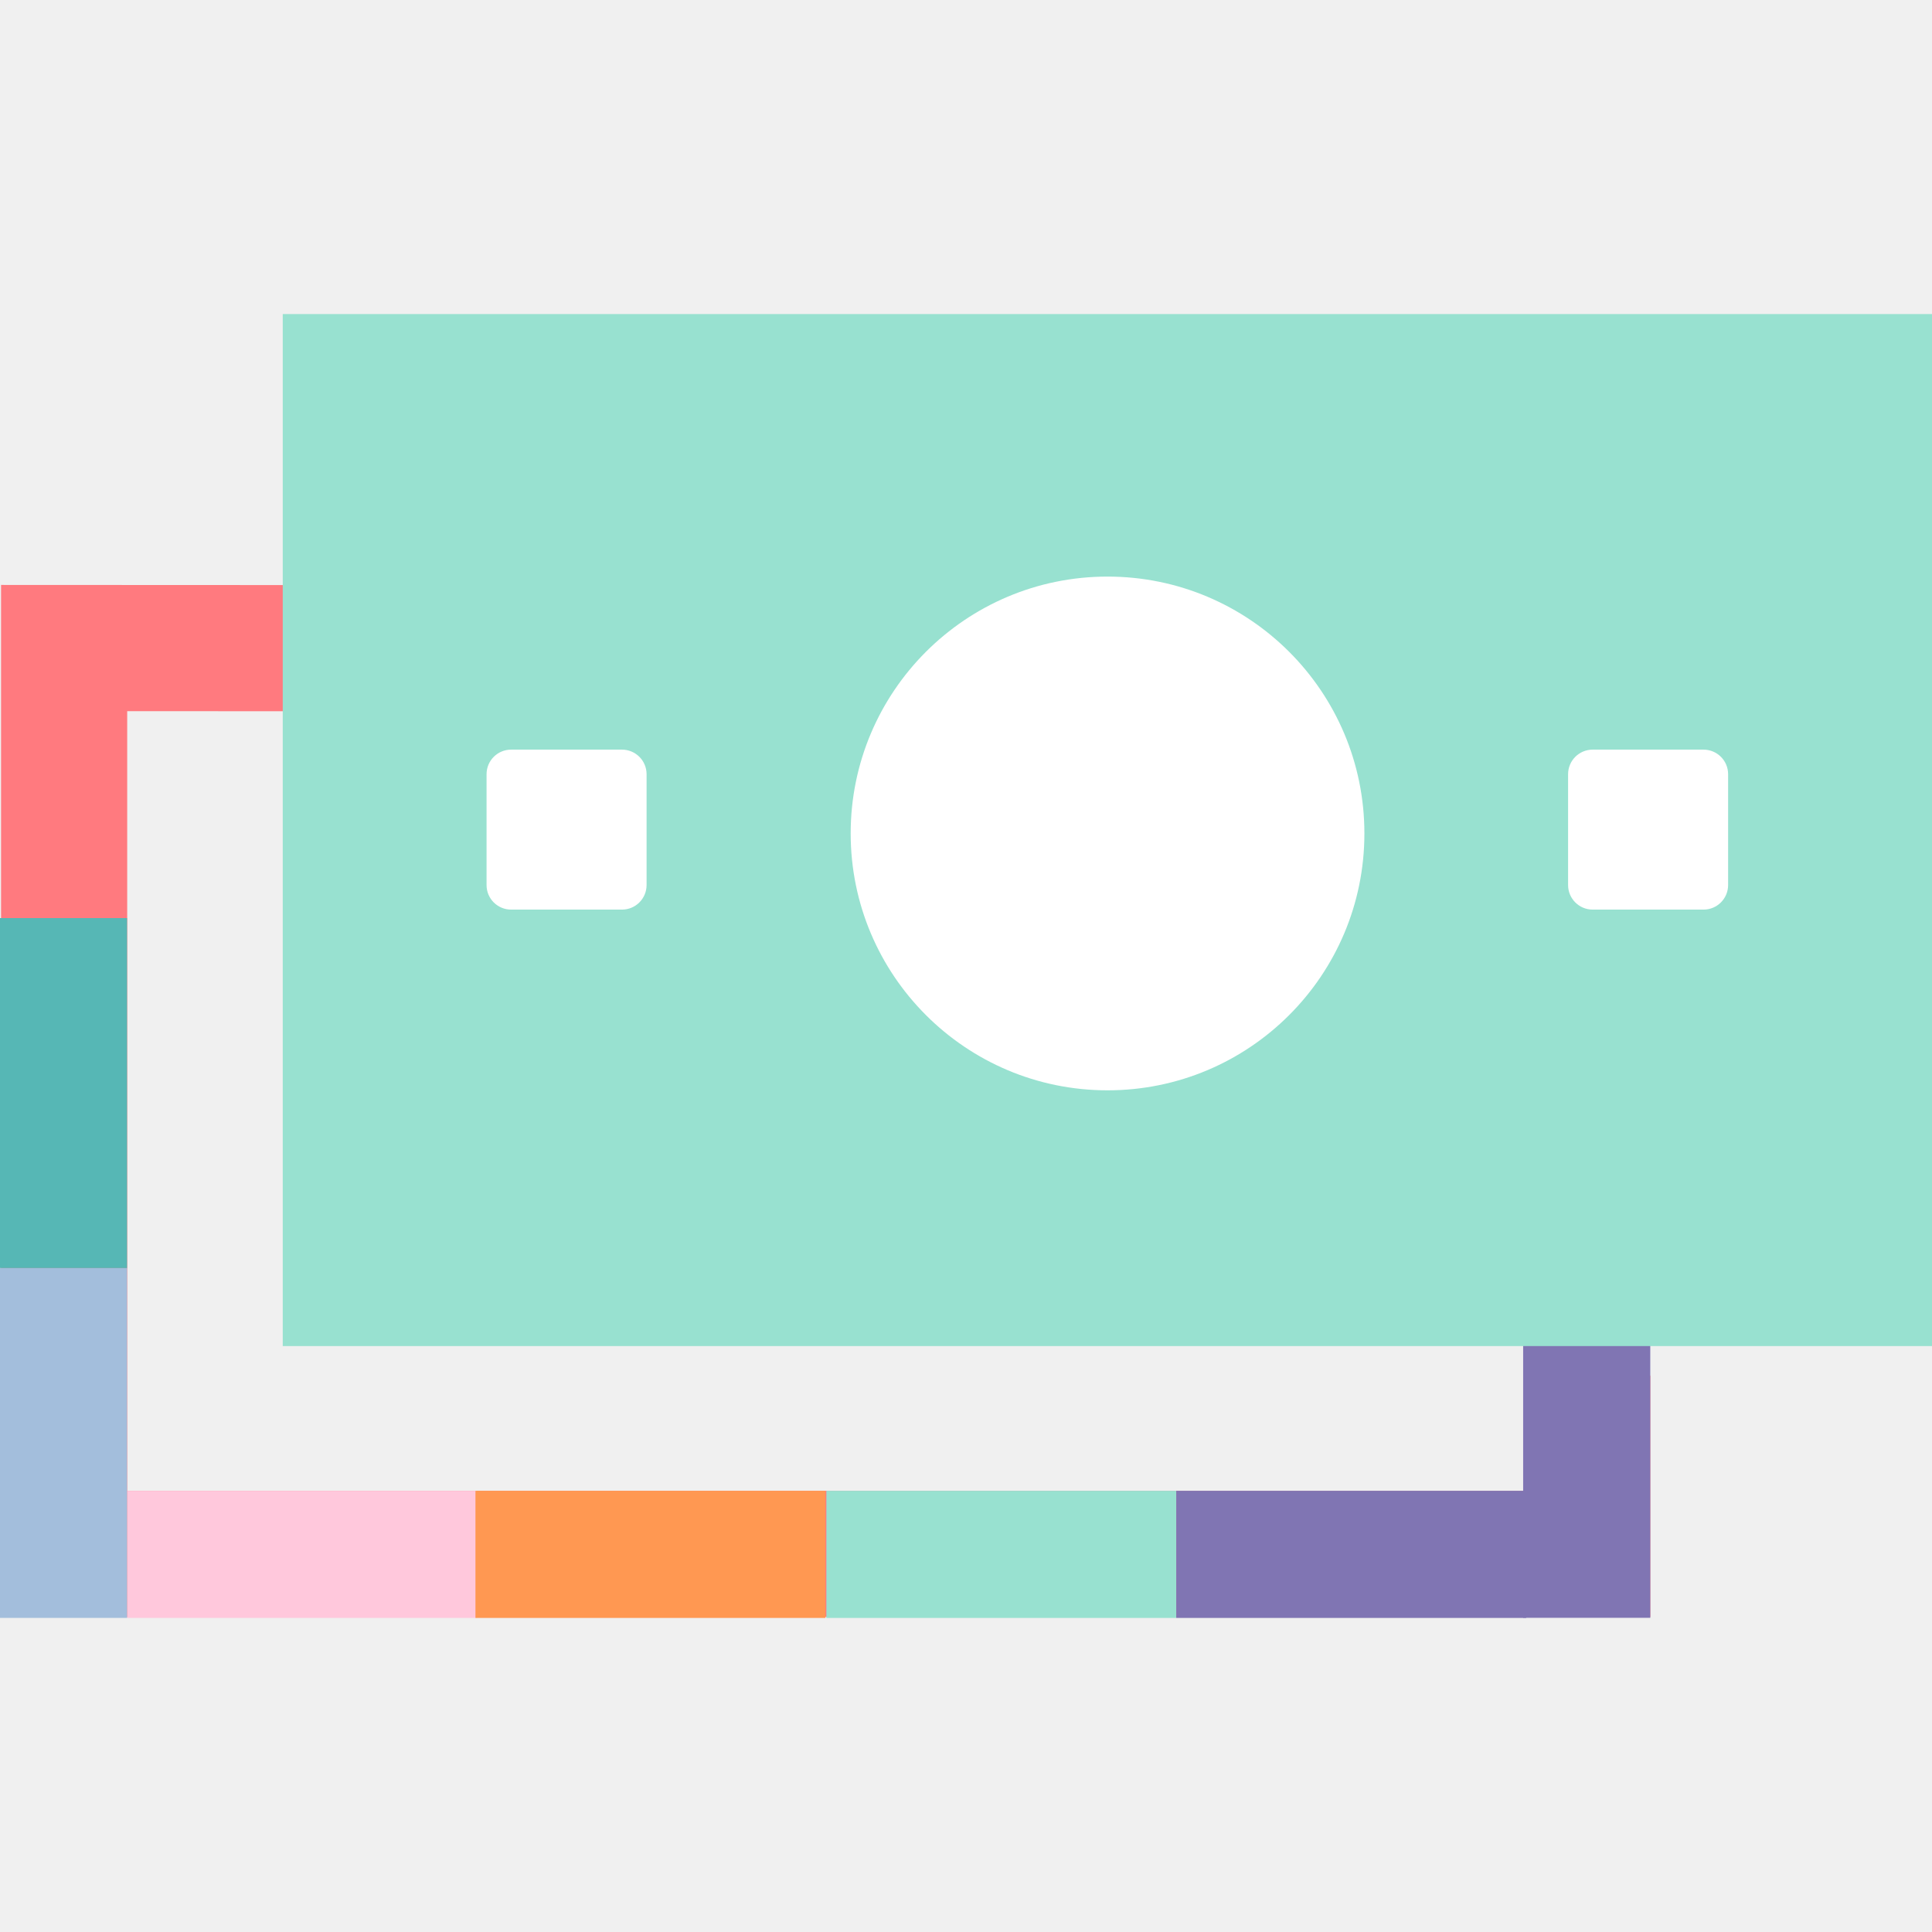
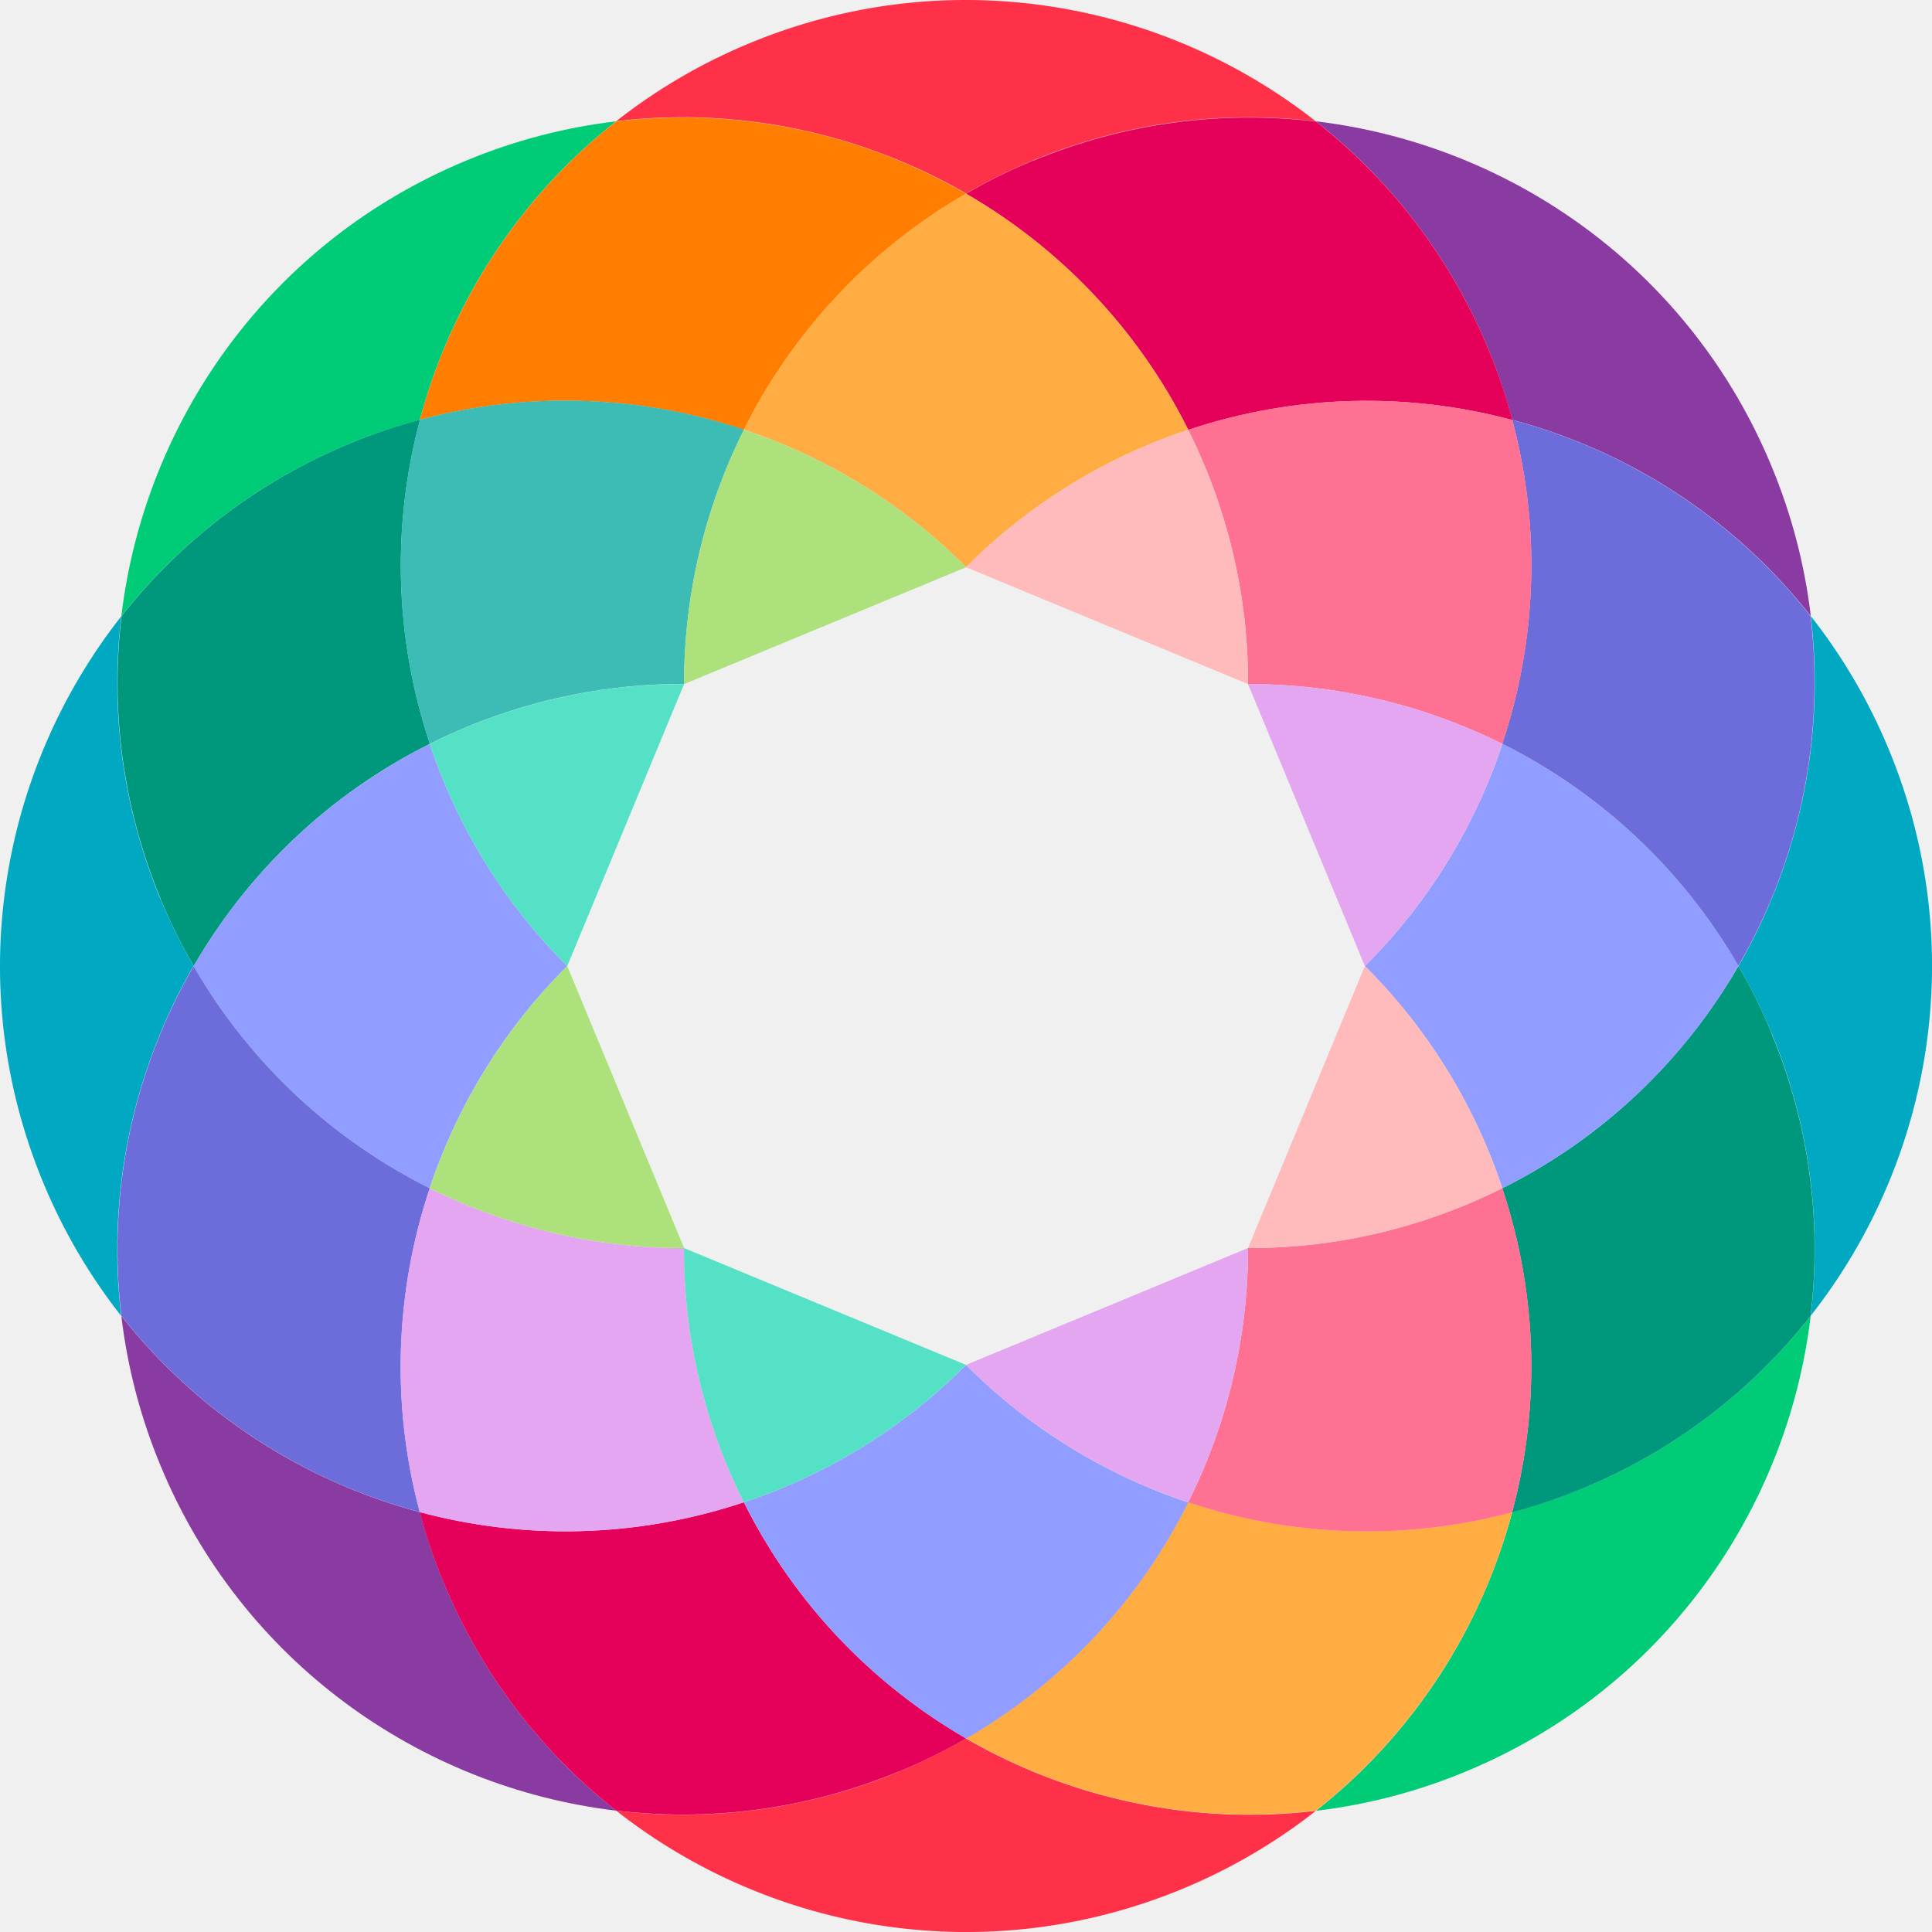
- <svg xmlns="http://www.w3.org/2000/svg" width="100" height="100">
-   <svg width="100" height="100" fill="none" viewBox="0 0 100 100">
-     <path fill="#FF7A7F" d="M78.89 71.207v5.956H6.584V36.81l9.584.004.003-6.531-16.114-.007v.01H.055v53.016h.003v.39h78.831v.004h6.53v-12.49h-6.53Z" />
-     <path fill="#FFC8DC" d="M24.691 77.164H6.578v6.58h18.113v-6.58Z" />
-     <path fill="#A3BEDC" d="M6.578 83.743V65.629h-6.58v18.114h6.58Z" />
-     <path fill="#56B7B5" d="M6.578 65.633V47.52h-6.58v18.113h6.58Z" />
-     <path fill="#FF9852" d="M42.722 77.164H24.61v6.58h18.113v-6.58Z" />
-     <path fill="#98E1D0" d="M60.886 77.164H42.773v6.58h18.113v-6.58Z" />
-     <path fill="#8075B3" d="M78.996 77.164H60.883v6.58h18.113v-6.58Z" />
-     <path fill="#8075B3" d="M85.418 83.738V68.133h-6.58v15.605h6.58Z" />
-     <path fill="#98E1D0" d="M14.635 69.672H100V16.256H14.635v53.416Z" />
-     <path fill="#fff" d="M26.456 47.081h5.738c.704 0 1.273-.569 1.273-1.273v-5.734c0-.704-.57-1.273-1.273-1.273h-5.738c-.704 0-1.272.569-1.272 1.273v5.737c0 .702.568 1.27 1.272 1.27ZM57.326 56.435c7.343 0 13.295-5.953 13.295-13.296 0-7.343-5.952-13.295-13.295-13.295-7.342 0-13.295 5.952-13.295 13.295s5.953 13.296 13.295 13.296ZM82.437 47.081h5.737c.704 0 1.273-.569 1.273-1.273v-5.734c0-.704-.569-1.273-1.273-1.273h-5.737c-.704 0-1.273.569-1.273 1.273v5.737c0 .702.569 1.27 1.273 1.27Z" />
-   </svg>
-   <style>@media (prefers-color-scheme:light){:root{filter:none}}@media (prefers-color-scheme:dark){:root{filter:none}}</style>
+ <svg xmlns="http://www.w3.org/2000/svg" role="img" aria-label="Web Monetization" width="84" height="84" viewBox="0 0 159.09 159.09">
+   <path fill="#00a8c2" d="M15.94,79.55c-1.01-1.76-1.93-3.6-2.73-5.52-3.16-7.64-4.14-15.63-3.22-23.29C-.07,63.53-3.12,81.25,3.55,97.36c1.67,4.04,3.85,7.72,6.43,11-1.21-10.12.99-20.22,5.95-28.81Z" />
+   <path fill="#00cb76" d="M28.74,36.55c1.92-.8,3.87-1.45,5.83-1.98,2.56-9.59,8.15-18.28,16.16-24.58-4.14.49-8.29,1.55-12.33,3.23-16.11,6.67-26.48,21.35-28.41,37.52,4.77-6.06,11.11-11.03,18.75-14.19Z" />
+   <path fill="#00987d" d="M13.22,74.03c.8,1.92,1.71,3.77,2.73,5.52,4.43-7.65,11.05-14.11,19.45-18.3-2.97-8.9-3.1-18.14-.81-26.69-1.96.52-3.91,1.18-5.83,1.98-7.64,3.16-13.98,8.13-18.75,14.19-.92,7.66.06,15.66,3.22,23.29Z" />
+   <path fill="#ff3148" d="M79.54,15.94c1.76-1.01,3.6-1.93,5.52-2.73,7.64-3.16,15.63-4.14,23.29-3.22C95.56-.07,77.85-3.12,61.74,3.55c-4.04,1.67-7.72,3.85-11,6.43,10.12-1.21,20.22.99,28.81,5.95Z" />
+   <path fill="#ff7d00" d="M34.57,34.57c9.01-2.41,18.26-1.99,26.68.82,3.97-7.94,10.22-14.78,18.29-19.44-8.59-4.97-18.69-7.16-28.81-5.95-8.01,6.3-13.6,15-16.16,24.58Z" />
+   <path fill="#3dbbb5" d="M56.33,56.32c-.01-7.32,1.71-14.49,4.93-20.94-8.42-2.81-17.68-3.23-26.68-.82-2.28,8.54-2.16,17.79.81,26.69.98-.49,1.99-.95,3.02-1.38,5.87-2.43,11.94-3.57,17.92-3.55Z" />
+   <path fill="#893ba1" d="M122.55,28.74c.8,1.92,1.45,3.87,1.98,5.83,9.59,2.56,18.28,8.15,24.58,16.16-.49-4.14-1.55-8.29-3.23-12.33-6.67-16.11-21.35-26.48-37.52-28.41,6.06,4.77,11.03,11.11,14.19,18.75Z" />
+   <path fill="#e50059" d="M85.07,13.22c-1.92.8-3.77,1.71-5.52,2.73,7.65,4.43,14.11,11.05,18.3,19.45,8.9-2.97,18.15-3.1,26.69-.81-.52-1.96-1.18-3.91-1.98-5.83-3.16-7.64-8.13-13.98-14.19-18.75-7.66-.92-15.66.06-23.29,3.22Z" />
+   <path fill="#ffad42" d="M79.55,46.71c4.21-4.24,9.32-7.73,15.18-10.16,1.03-.43,2.07-.81,3.11-1.16-4.19-8.39-10.64-15.02-18.3-19.45-8.07,4.66-14.32,11.5-18.29,19.44,6.84,2.28,13.13,6.13,18.29,11.32Z" />
+   <path fill="#ade17c" d="M61.26,35.39c-3.22,6.45-4.94,13.62-4.93,20.94l23.22-9.62c-5.17-5.19-11.45-9.04-18.29-11.32Z" />
+   <path fill="#00a8c2" d="M143.15,79.54c1.01,1.76,1.93,3.6,2.73,5.52,3.16,7.64,4.14,15.63,3.22,23.29,10.07-12.8,13.11-30.51,6.44-46.62-1.67-4.04-3.85-7.72-6.43-11,1.21,10.12-.99,20.22-5.95,28.81Z" />
+   <path fill="#6d6cdb" d="M124.52,34.57c2.41,9.01,1.99,18.26-.82,26.68,7.94,3.97,14.78,10.22,19.44,18.29,4.97-8.59,7.16-18.69,5.95-28.81-6.3-8.01-15-13.6-24.58-16.16Z" />
+   <path fill="#ff7193" d="M102.77,56.33c7.32-.01,14.49,1.71,20.94,4.93,2.81-8.42,3.23-17.68.82-26.68-8.54-2.28-17.79-2.16-26.69.81.49.98.95,1.99,1.38,3.02,2.43,5.87,3.57,11.94,3.55,17.92Z" />
+   <path fill="#ffbabb" d="M99.22,38.41c-.43-1.03-.89-2.04-1.38-3.02-1.04.35-2.08.73-3.11,1.16-5.87,2.43-10.97,5.92-15.18,10.16l23.22,9.62c.02-5.98-1.12-12.05-3.55-17.92Z" />
+   <path fill="#00cb76" d="M130.35,122.55c-1.92.8-3.87,1.45-5.83,1.98-2.56,9.59-8.15,18.28-16.16,24.58,4.14-.49,8.29-1.55,12.33-3.23,16.11-6.67,26.48-21.35,28.41-37.52-4.77,6.06-11.11,11.03-18.75,14.19Z" />
+   <path fill="#00987d" d="M145.88,85.07c-.8-1.92-1.71-3.77-2.73-5.52-4.43,7.65-11.05,14.11-19.45,18.3,2.97,8.9,3.1,18.15.81,26.69,1.96-.52,3.91-1.18,5.83-1.98,7.64-3.16,13.98-8.13,18.75-14.19.92-7.66-.06-15.66-3.22-23.29Z" />
+   <path fill="#929eff" d="M112.39,79.55c4.24,4.21,7.73,9.32,10.16,15.18.43,1.03.81,2.07,1.16,3.11,8.39-4.19,15.02-10.64,19.45-18.3-4.66-8.07-11.5-14.32-19.44-18.29-2.28,6.84-6.13,13.13-11.32,18.29Z" />
+   <path fill="#e4a6f0" d="M102.77,56.33l9.62,23.22c5.19-5.17,9.04-11.45,11.32-18.29-6.45-3.22-13.62-4.94-20.94-4.93Z" />
+   <path fill="#ff3148" d="M79.55,143.15c-1.76,1.01-3.6,1.93-5.52,2.73-7.64,3.16-15.63,4.14-23.29,3.22,12.8,10.07,30.51,13.11,46.62,6.44,4.04-1.67,7.72-3.85,11-6.43-10.12,1.21-20.22-.99-28.81-5.95Z" />
+   <path fill="#ffad42" d="M124.52,124.52c-9.01,2.41-18.26,1.99-26.68-.82-3.97,7.94-10.22,14.78-18.29,19.44,8.59,4.97,18.69,7.16,28.81,5.95,8.01-6.3,13.6-15,16.16-24.58Z" />
+   <path fill="#ff7193" d="M123.71,97.84c-.98.49-1.99.95-3.02,1.38-5.87,2.43-11.94,3.57-17.92,3.55.01,7.32-1.71,14.49-4.93,20.94,8.42,2.81,17.68,3.23,26.68.82,2.28-8.54,2.16-17.79-.81-26.69Z" />
+   <path fill="#ffbabb" d="M122.55,94.73c-2.43-5.87-5.92-10.97-10.16-15.18l-9.62,23.22c5.98.02,12.05-1.12,17.92-3.55,1.03-.43,2.04-.89,3.02-1.38-.35-1.04-.73-2.08-1.16-3.11Z" />
+   <path fill="#893ba1" d="M36.55,130.35c-.8-1.92-1.45-3.87-1.98-5.83-9.59-2.56-18.28-8.15-24.58-16.16.49,4.14,1.55,8.29,3.23,12.33,6.67,16.11,21.35,26.48,37.52,28.41-6.06-4.77-11.03-11.11-14.19-18.75Z" />
+   <path fill="#6d6cdb" d="M34.57,124.52c-2.41-9.01-1.99-18.26.82-26.68-7.94-3.97-14.78-10.22-19.44-18.29-4.97,8.59-7.16,18.69-5.95,28.81,6.3,8.01,15,13.6,24.58,16.16Z" />
+   <path fill="#929eff" d="M46.71,79.55c-4.24-4.21-7.73-9.32-10.16-15.18-.43-1.03-.81-2.07-1.16-3.11-8.39,4.19-15.02,10.64-19.45,18.3,4.66,8.07,11.5,14.32,19.44,18.29,2.28-6.84,6.13-13.13,11.32-18.29Z" />
+   <path fill="#54e1c6" d="M38.41,59.88c-1.03.43-2.04.89-3.02,1.38.35,1.04.73,2.08,1.16,3.11,2.43,5.87,5.92,10.97,10.16,15.18l9.62-23.22c-5.98-.02-12.05,1.12-17.92,3.55Z" />
+   <path fill="#e50059" d="M74.03,145.88c1.92-.8,3.77-1.71,5.52-2.73-7.65-4.43-14.11-11.05-18.3-19.45-8.9,2.97-18.15,3.1-26.69.81.52,1.96,1.18,3.91,1.98,5.83,3.16,7.64,8.13,13.98,14.19,18.75,7.66.92,15.66-.06,23.29-3.22Z" />
+   <path fill="#e4a6f0" d="M56.32,102.77c-7.32.01-14.49-1.71-20.94-4.93-2.81,8.42-3.23,17.68-.82,26.68,8.54,2.28,17.79,2.16,26.69-.81-.49-.98-.95-1.99-1.38-3.02-2.43-5.87-3.57-11.94-3.55-17.92Z" />
+   <path fill="#ade17c" d="M46.71,79.55c-5.19,5.17-9.04,11.45-11.32,18.29,6.45,3.22,13.62,4.94,20.94,4.93l-9.62-23.22Z" />
+   <path fill="#929eff" d="M79.55,112.39c-4.21,4.24-9.32,7.73-15.18,10.16-1.03.43-2.07.81-3.11,1.16,4.19,8.39,10.64,15.02,18.3,19.45,8.07-4.66,14.32-11.5,18.29-19.44-6.84-2.28-13.13-6.13-18.29-11.32Z" />
+   <path fill="#54e1c6" d="M56.32,102.77c-.02,5.98,1.12,12.05,3.55,17.92.43,1.03.89,2.04,1.38,3.02,1.04-.35,2.08-.73,3.11-1.16,5.87-2.43,10.97-5.92,15.18-10.16l-23.22-9.62Z" />
+   <path fill="#e4a6f0" d="M79.55,112.39c5.17,5.19,11.45,9.04,18.29,11.32,3.22-6.45,4.94-13.62,4.93-20.94l-23.22,9.62Z" />
</svg>
